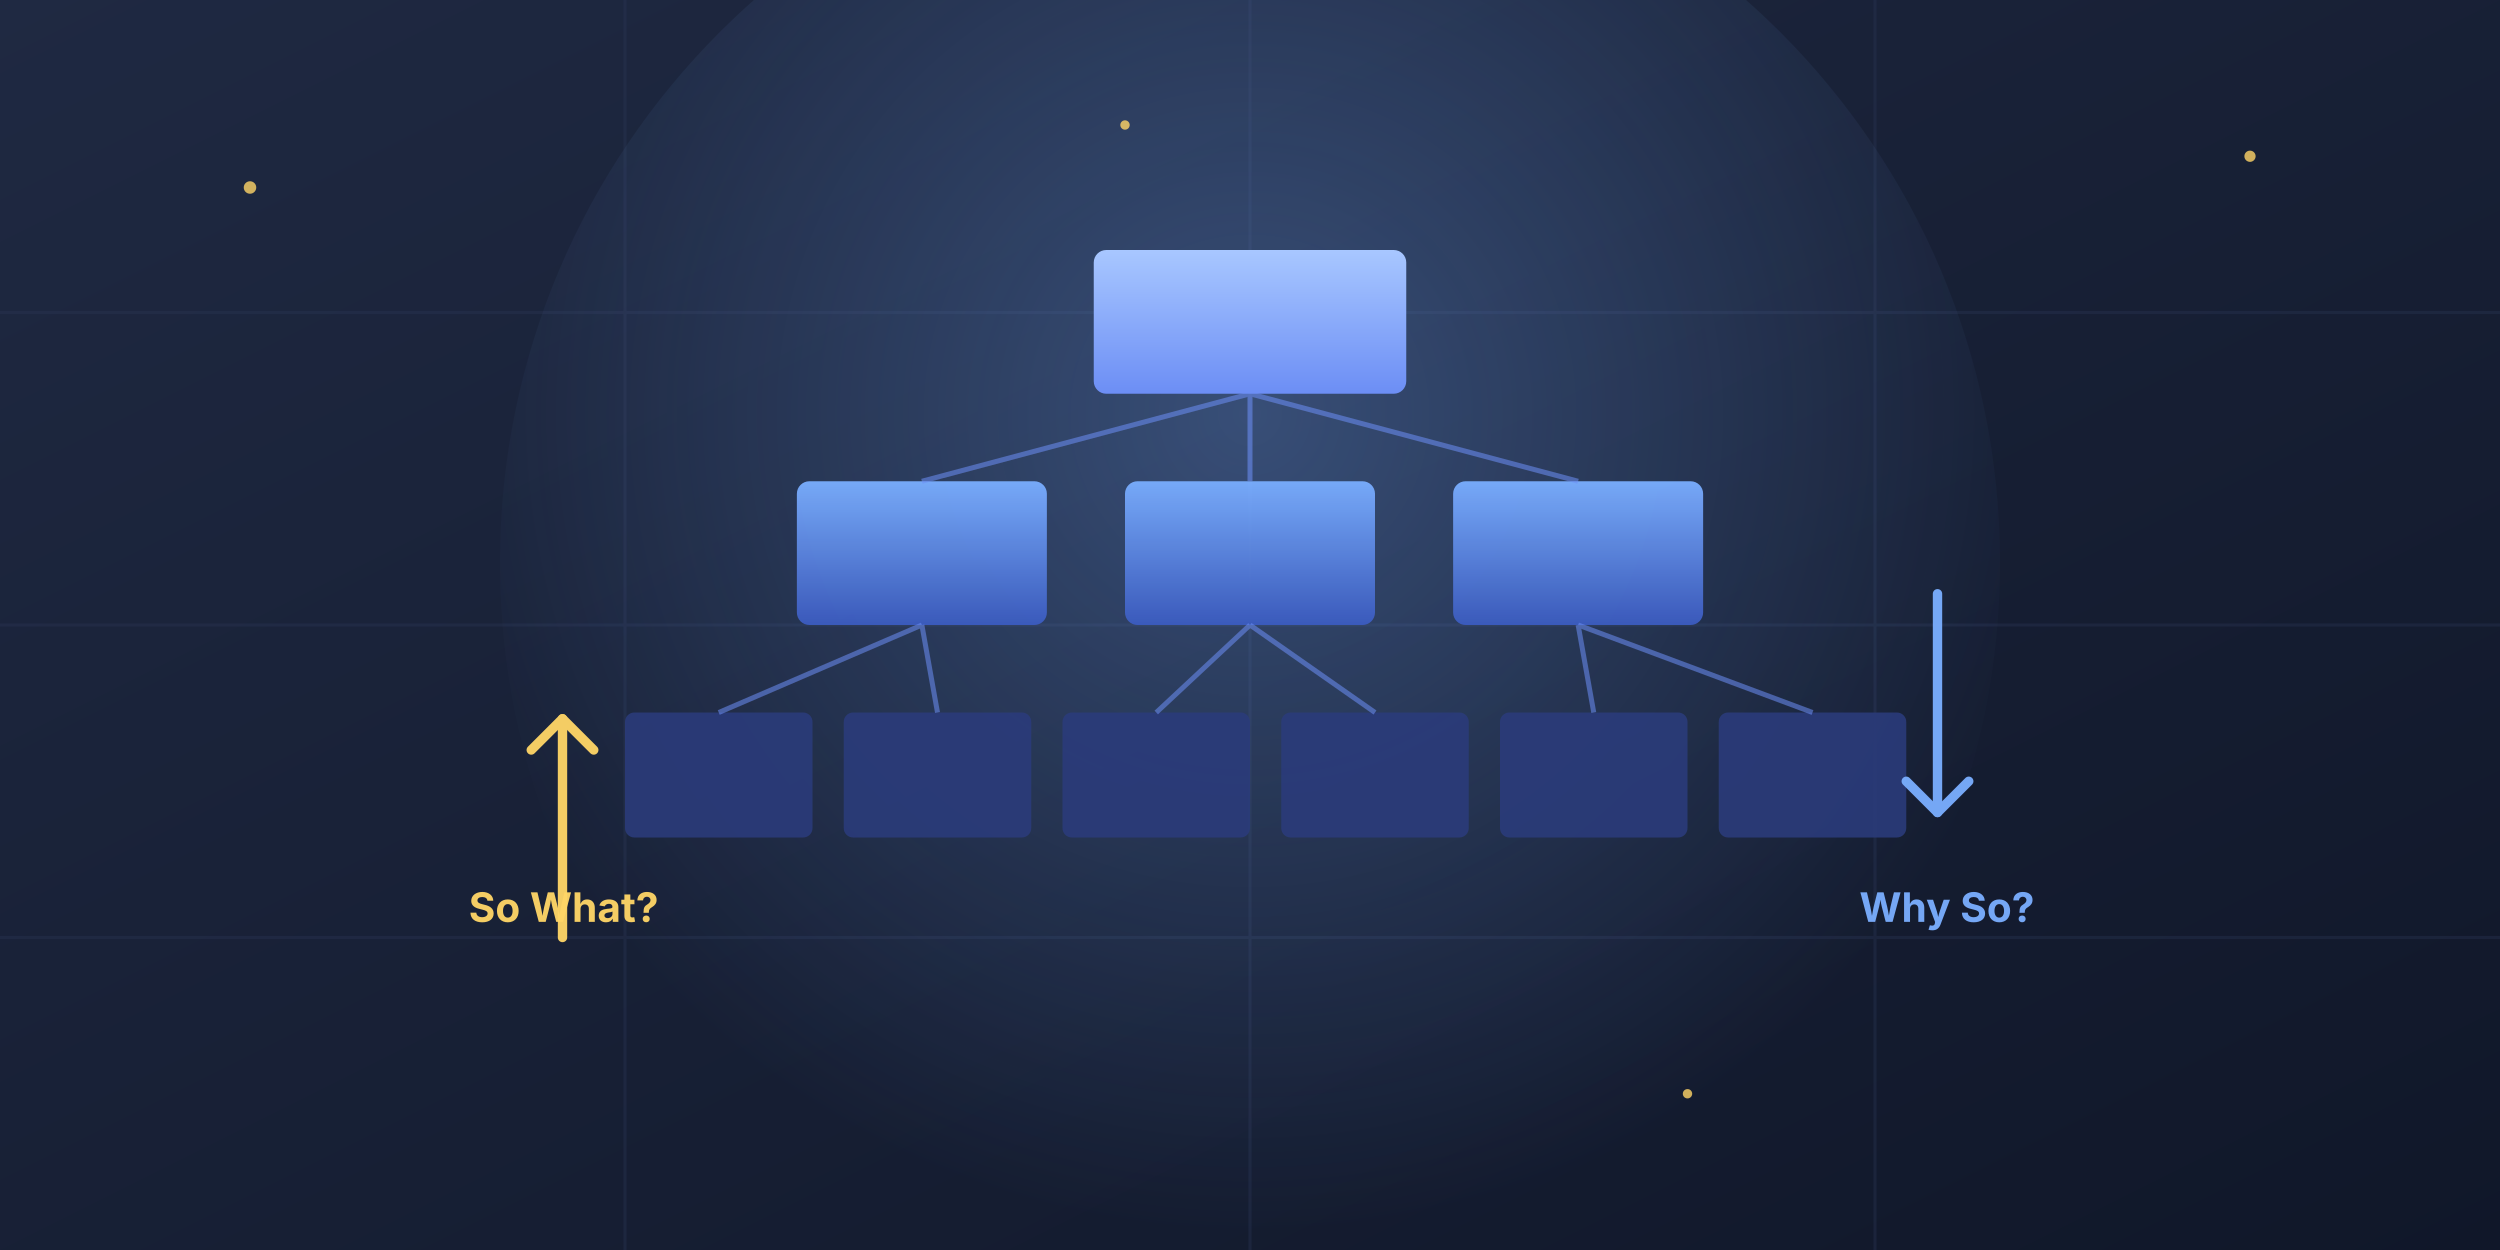
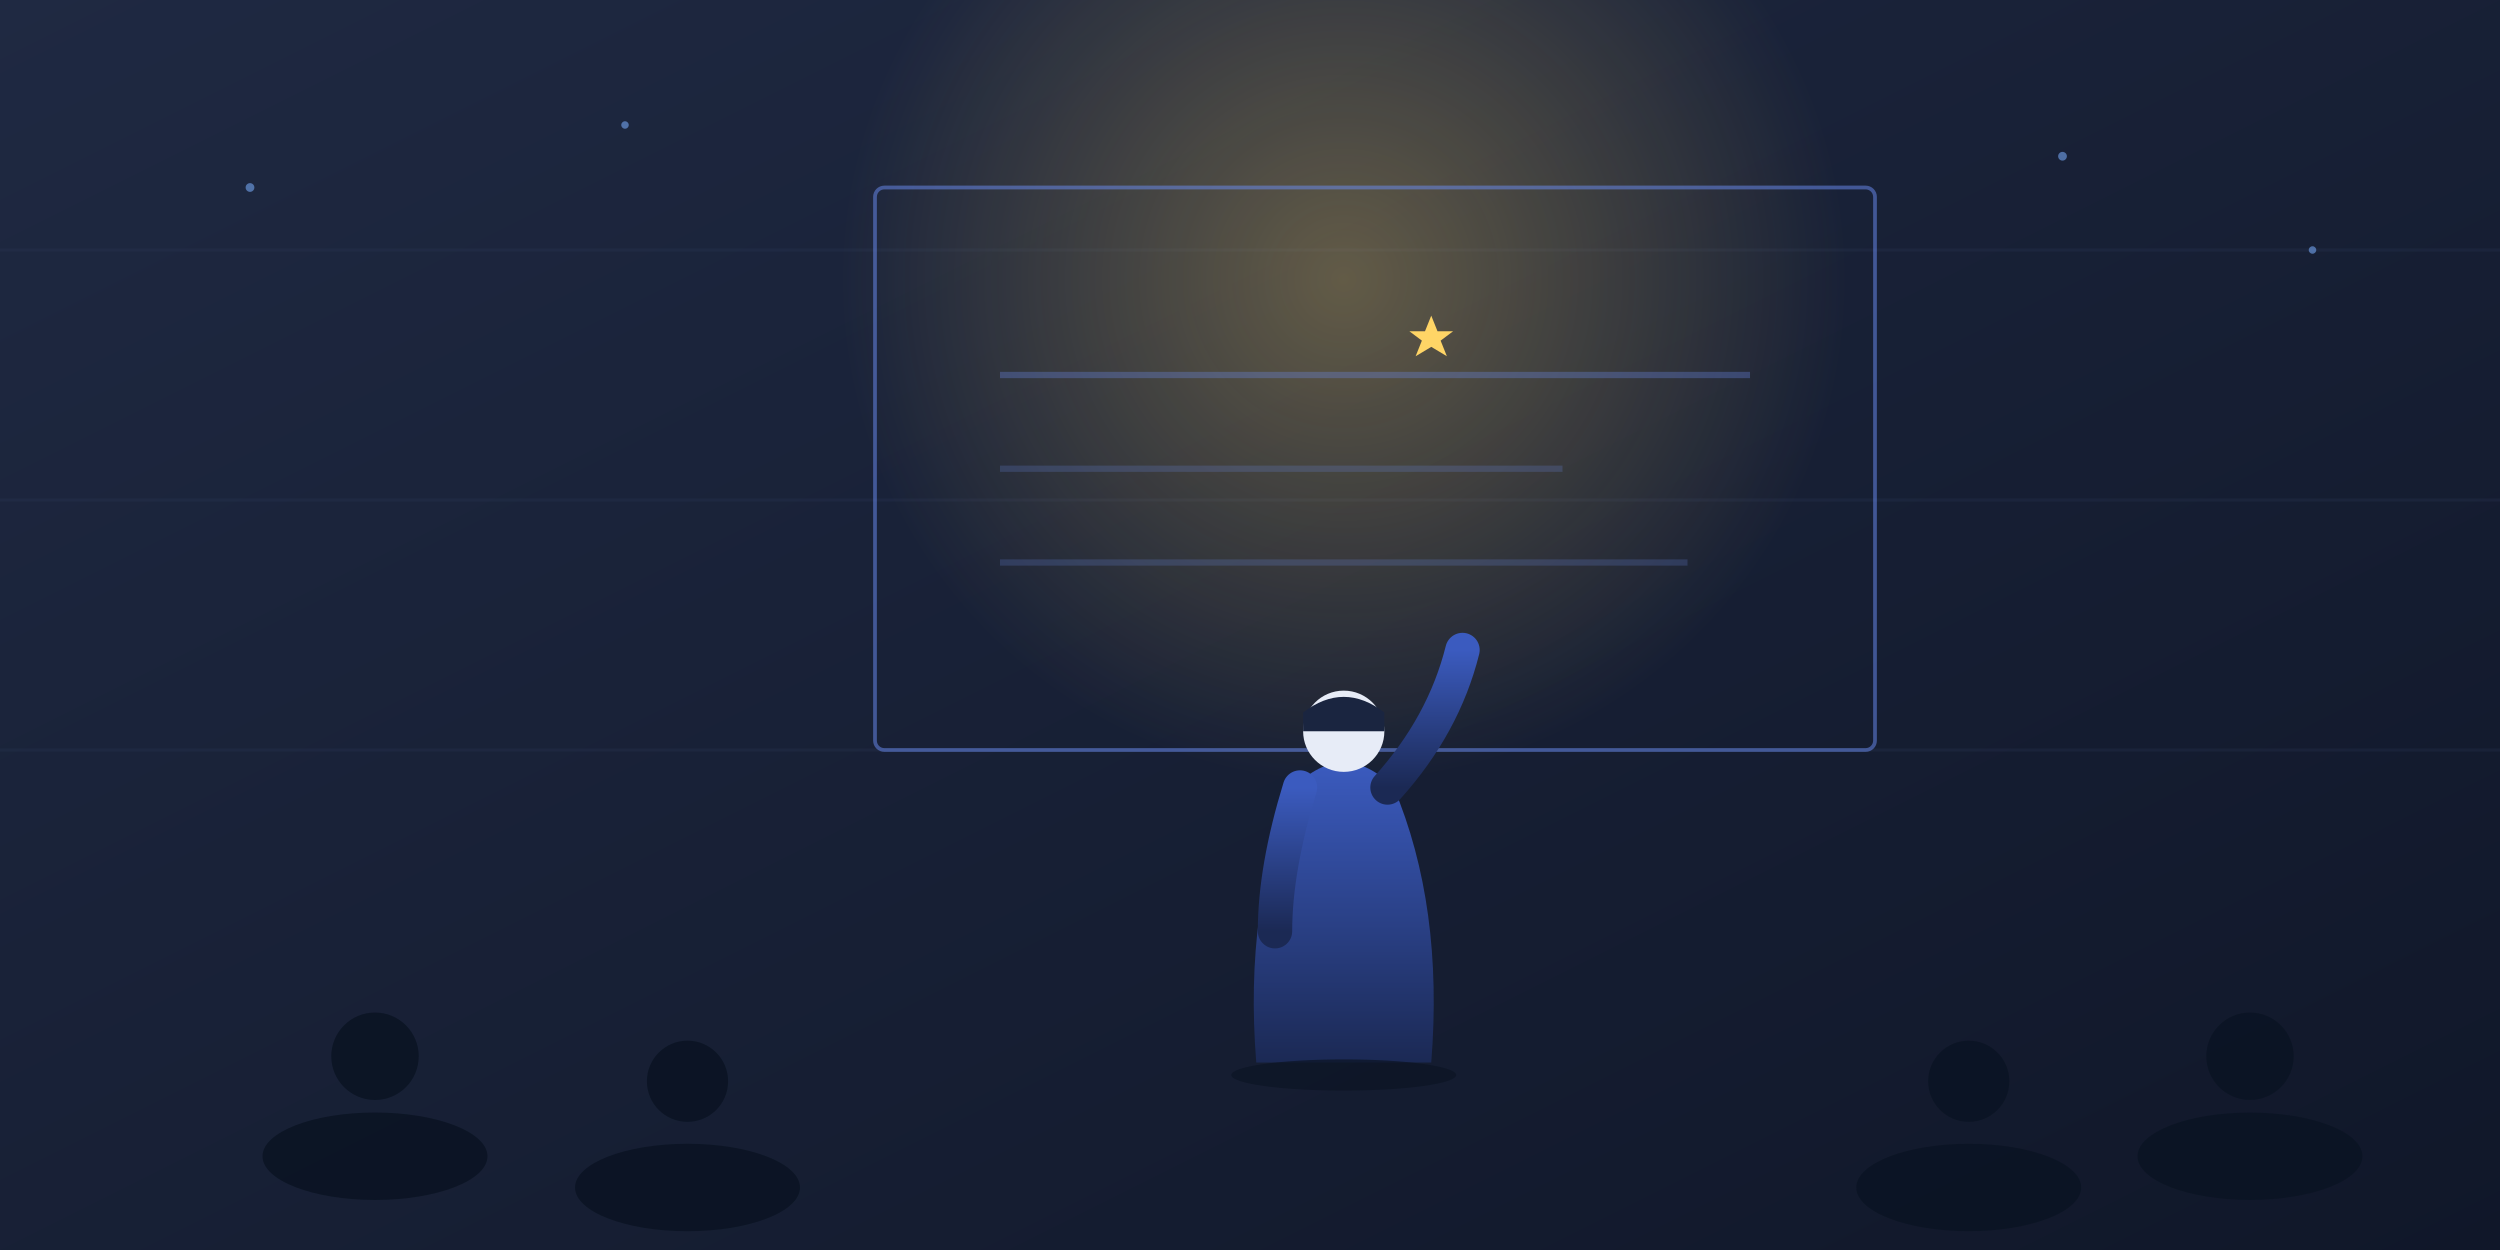
<svg xmlns="http://www.w3.org/2000/svg" viewBox="0 0 800 400" preserveAspectRatio="xMidYMid slice">
  <defs>
    <linearGradient id="bg-l2" x1="0" y1="0" x2="1" y2="1">
      <stop offset="0%" stop-color="#1F2942" />
      <stop offset="100%" stop-color="#101729" />
    </linearGradient>
-     <linearGradient id="pyr-l2" x1="0" y1="1" x2="0" y2="0">
+     <radialGradient id="spot-l2" cx="0.5" cy="0.4" r="0.4">
+       <stop offset="0%" stop-color="#FFD566" stop-opacity="0.32" />
+       <stop offset="100%" stop-color="#FFD566" stop-opacity="0" />
+     </radialGradient>
+     <linearGradient id="figure-l2" x1="0" y1="0" x2="0" y2="1">
      <stop offset="0%" stop-color="#3B5BBF" />
-       <stop offset="100%" stop-color="#7AAEFF" />
+       <stop offset="100%" stop-color="#1B2954" />
    </linearGradient>
-     <linearGradient id="pyr-top-l2" x1="0" y1="1" x2="0" y2="0">
-       <stop offset="0%" stop-color="#6C8EF5" />
-       <stop offset="100%" stop-color="#A8C7FF" />
-     </linearGradient>
-     <radialGradient id="glow-l2" cx="0.5" cy="0.4" r="0.55">
-       <stop offset="0%" stop-color="#7AAEFF" stop-opacity="0.32" />
-       <stop offset="100%" stop-color="#7AAEFF" stop-opacity="0" />
-     </radialGradient>
  </defs>
  <rect width="800" height="400" fill="url(#bg-l2)" />
-   <g stroke="#2A3656" stroke-width="1" opacity="0.35">
-     <line x1="0" y1="100" x2="800" y2="100" />
-     <line x1="0" y1="200" x2="800" y2="200" />
-     <line x1="0" y1="300" x2="800" y2="300" />
-     <line x1="200" y1="0" x2="200" y2="400" />
-     <line x1="400" y1="0" x2="400" y2="400" />
-     <line x1="600" y1="0" x2="600" y2="400" />
+   <g stroke="#2A3656" stroke-width="1" opacity="0.25">
+     <line x1="0" y1="80" x2="800" y2="80" />
+     <line x1="0" y1="160" x2="800" y2="160" />
+     <line x1="0" y1="240" x2="800" y2="240" />
  </g>
-   <circle cx="400" cy="180" r="240" fill="url(#glow-l2)" />
-   <g transform="translate(400,80)">
-     <rect x="-50" y="0" width="100" height="46" rx="4" fill="url(#pyr-top-l2)" />
-     <rect x="-145" y="74" width="80" height="46" rx="4" fill="url(#pyr-l2)" opacity="0.95" />
-     <rect x="-40" y="74" width="80" height="46" rx="4" fill="url(#pyr-l2)" opacity="0.95" />
-     <rect x="65" y="74" width="80" height="46" rx="4" fill="url(#pyr-l2)" opacity="0.95" />
-     <rect x="-200" y="148" width="60" height="40" rx="3" fill="#2A3B7A" opacity="0.9" />
-     <rect x="-130" y="148" width="60" height="40" rx="3" fill="#2A3B7A" opacity="0.9" />
-     <rect x="-60" y="148" width="60" height="40" rx="3" fill="#2A3B7A" opacity="0.9" />
-     <rect x="10" y="148" width="60" height="40" rx="3" fill="#2A3B7A" opacity="0.9" />
-     <rect x="80" y="148" width="60" height="40" rx="3" fill="#2A3B7A" opacity="0.9" />
-     <rect x="150" y="148" width="60" height="40" rx="3" fill="#2A3B7A" opacity="0.9" />
-     <g stroke="#6C8EF5" stroke-width="1.6" opacity="0.55" fill="none">
-       <line x1="0" y1="46" x2="-105" y2="74" />
-       <line x1="0" y1="46" x2="0" y2="74" />
-       <line x1="0" y1="46" x2="105" y2="74" />
-       <line x1="-105" y1="120" x2="-170" y2="148" />
-       <line x1="-105" y1="120" x2="-100" y2="148" />
-       <line x1="0" y1="120" x2="-30" y2="148" />
-       <line x1="0" y1="120" x2="40" y2="148" />
-       <line x1="105" y1="120" x2="110" y2="148" />
-       <line x1="105" y1="120" x2="180" y2="148" />
-     </g>
+   <circle cx="430" cy="130" r="200" fill="url(#spot-l2)" />
+   <g opacity="0.5">
+     <rect x="280" y="60" width="320" height="180" rx="3" fill="none" stroke="#6C8EF5" stroke-width="1.2" />
+     <line x1="320" y1="120" x2="560" y2="120" stroke="#6C8EF5" stroke-width="2" opacity="0.6" />
+     <line x1="320" y1="150" x2="500" y2="150" stroke="#6C8EF5" stroke-width="2" opacity="0.4" />
+     <line x1="320" y1="180" x2="540" y2="180" stroke="#6C8EF5" stroke-width="2" opacity="0.4" />
  </g>
-   <g transform="translate(180,260)" stroke="#FFD566" stroke-width="3" fill="none" stroke-linecap="round" stroke-linejoin="round" opacity="0.95">
-     <line x1="0" y1="40" x2="0" y2="-30" />
-     <polyline points="-10,-20 0,-30 10,-20" />
+   <g transform="translate(430,260)">
+     <path d="M -28 80 Q -32 30 -16 -8 Q -8 -16 0 -16 Q 8 -16 16 -8 Q 32 30 28 80 Z" fill="url(#figure-l2)" />
+     <circle cx="0" cy="-26" r="13" fill="#E7ECF7" />
+     <path d="M -13 -32 Q 0 -42 13 -32 L 13 -26 L -13 -26 Z" fill="#1A2540" />
+     <path d="M 14 -8 Q 32 -28 38 -52" fill="none" stroke="url(#figure-l2)" stroke-width="11" stroke-linecap="round" />
+     <path d="M -14 -8 Q -22 18 -22 38" fill="none" stroke="url(#figure-l2)" stroke-width="11" stroke-linecap="round" />
+     <ellipse cx="0" cy="84" rx="36" ry="5" fill="#0B1424" opacity="0.7" />
  </g>
-   <g transform="translate(150,295)" font-family="-apple-system, BlinkMacSystemFont, 'Segoe UI', sans-serif" font-size="13" font-weight="700" fill="#FFD566" opacity="0.95">
-     <text x="0" y="0">So What?</text>
+   <g fill="#0B1424" opacity="0.92">
+     <ellipse cx="120" cy="370" rx="36" ry="14" />
+     <circle cx="120" cy="338" r="14" />
+     <ellipse cx="220" cy="380" rx="36" ry="14" />
+     <circle cx="220" cy="346" r="13" />
+     <ellipse cx="630" cy="380" rx="36" ry="14" />
+     <circle cx="630" cy="346" r="13" />
+     <ellipse cx="720" cy="370" rx="36" ry="14" />
+     <circle cx="720" cy="338" r="14" />
  </g>
-   <g transform="translate(620,230)" stroke="#7AAEFF" stroke-width="3" fill="none" stroke-linecap="round" stroke-linejoin="round" opacity="0.95">
-     <line x1="0" y1="-40" x2="0" y2="30" />
-     <polyline points="-10,20 0,30 10,20" />
+   <g transform="translate(458,108)" fill="#FFD566">
+     <polygon points="0,-7 2,-2 7,-2 3,1 5,6 0,3 -5,6 -3,1 -7,-2 -2,-2" />
  </g>
-   <g transform="translate(595,295)" font-family="-apple-system, BlinkMacSystemFont, 'Segoe UI', sans-serif" font-size="13" font-weight="700" fill="#7AAEFF" opacity="0.95">
-     <text x="0" y="0">Why So?</text>
-   </g>
-   <g fill="#FFD566" opacity="0.8">
-     <circle cx="80" cy="60" r="2" />
-     <circle cx="720" cy="50" r="1.8" />
-     <circle cx="360" cy="40" r="1.5" />
-     <circle cx="540" cy="350" r="1.5" />
+   <g fill="#7AAEFF" opacity="0.55">
+     <circle cx="80" cy="60" r="1.4" />
+     <circle cx="200" cy="40" r="1.2" />
+     <circle cx="660" cy="50" r="1.4" />
+     <circle cx="740" cy="80" r="1.2" />
  </g>
</svg>
